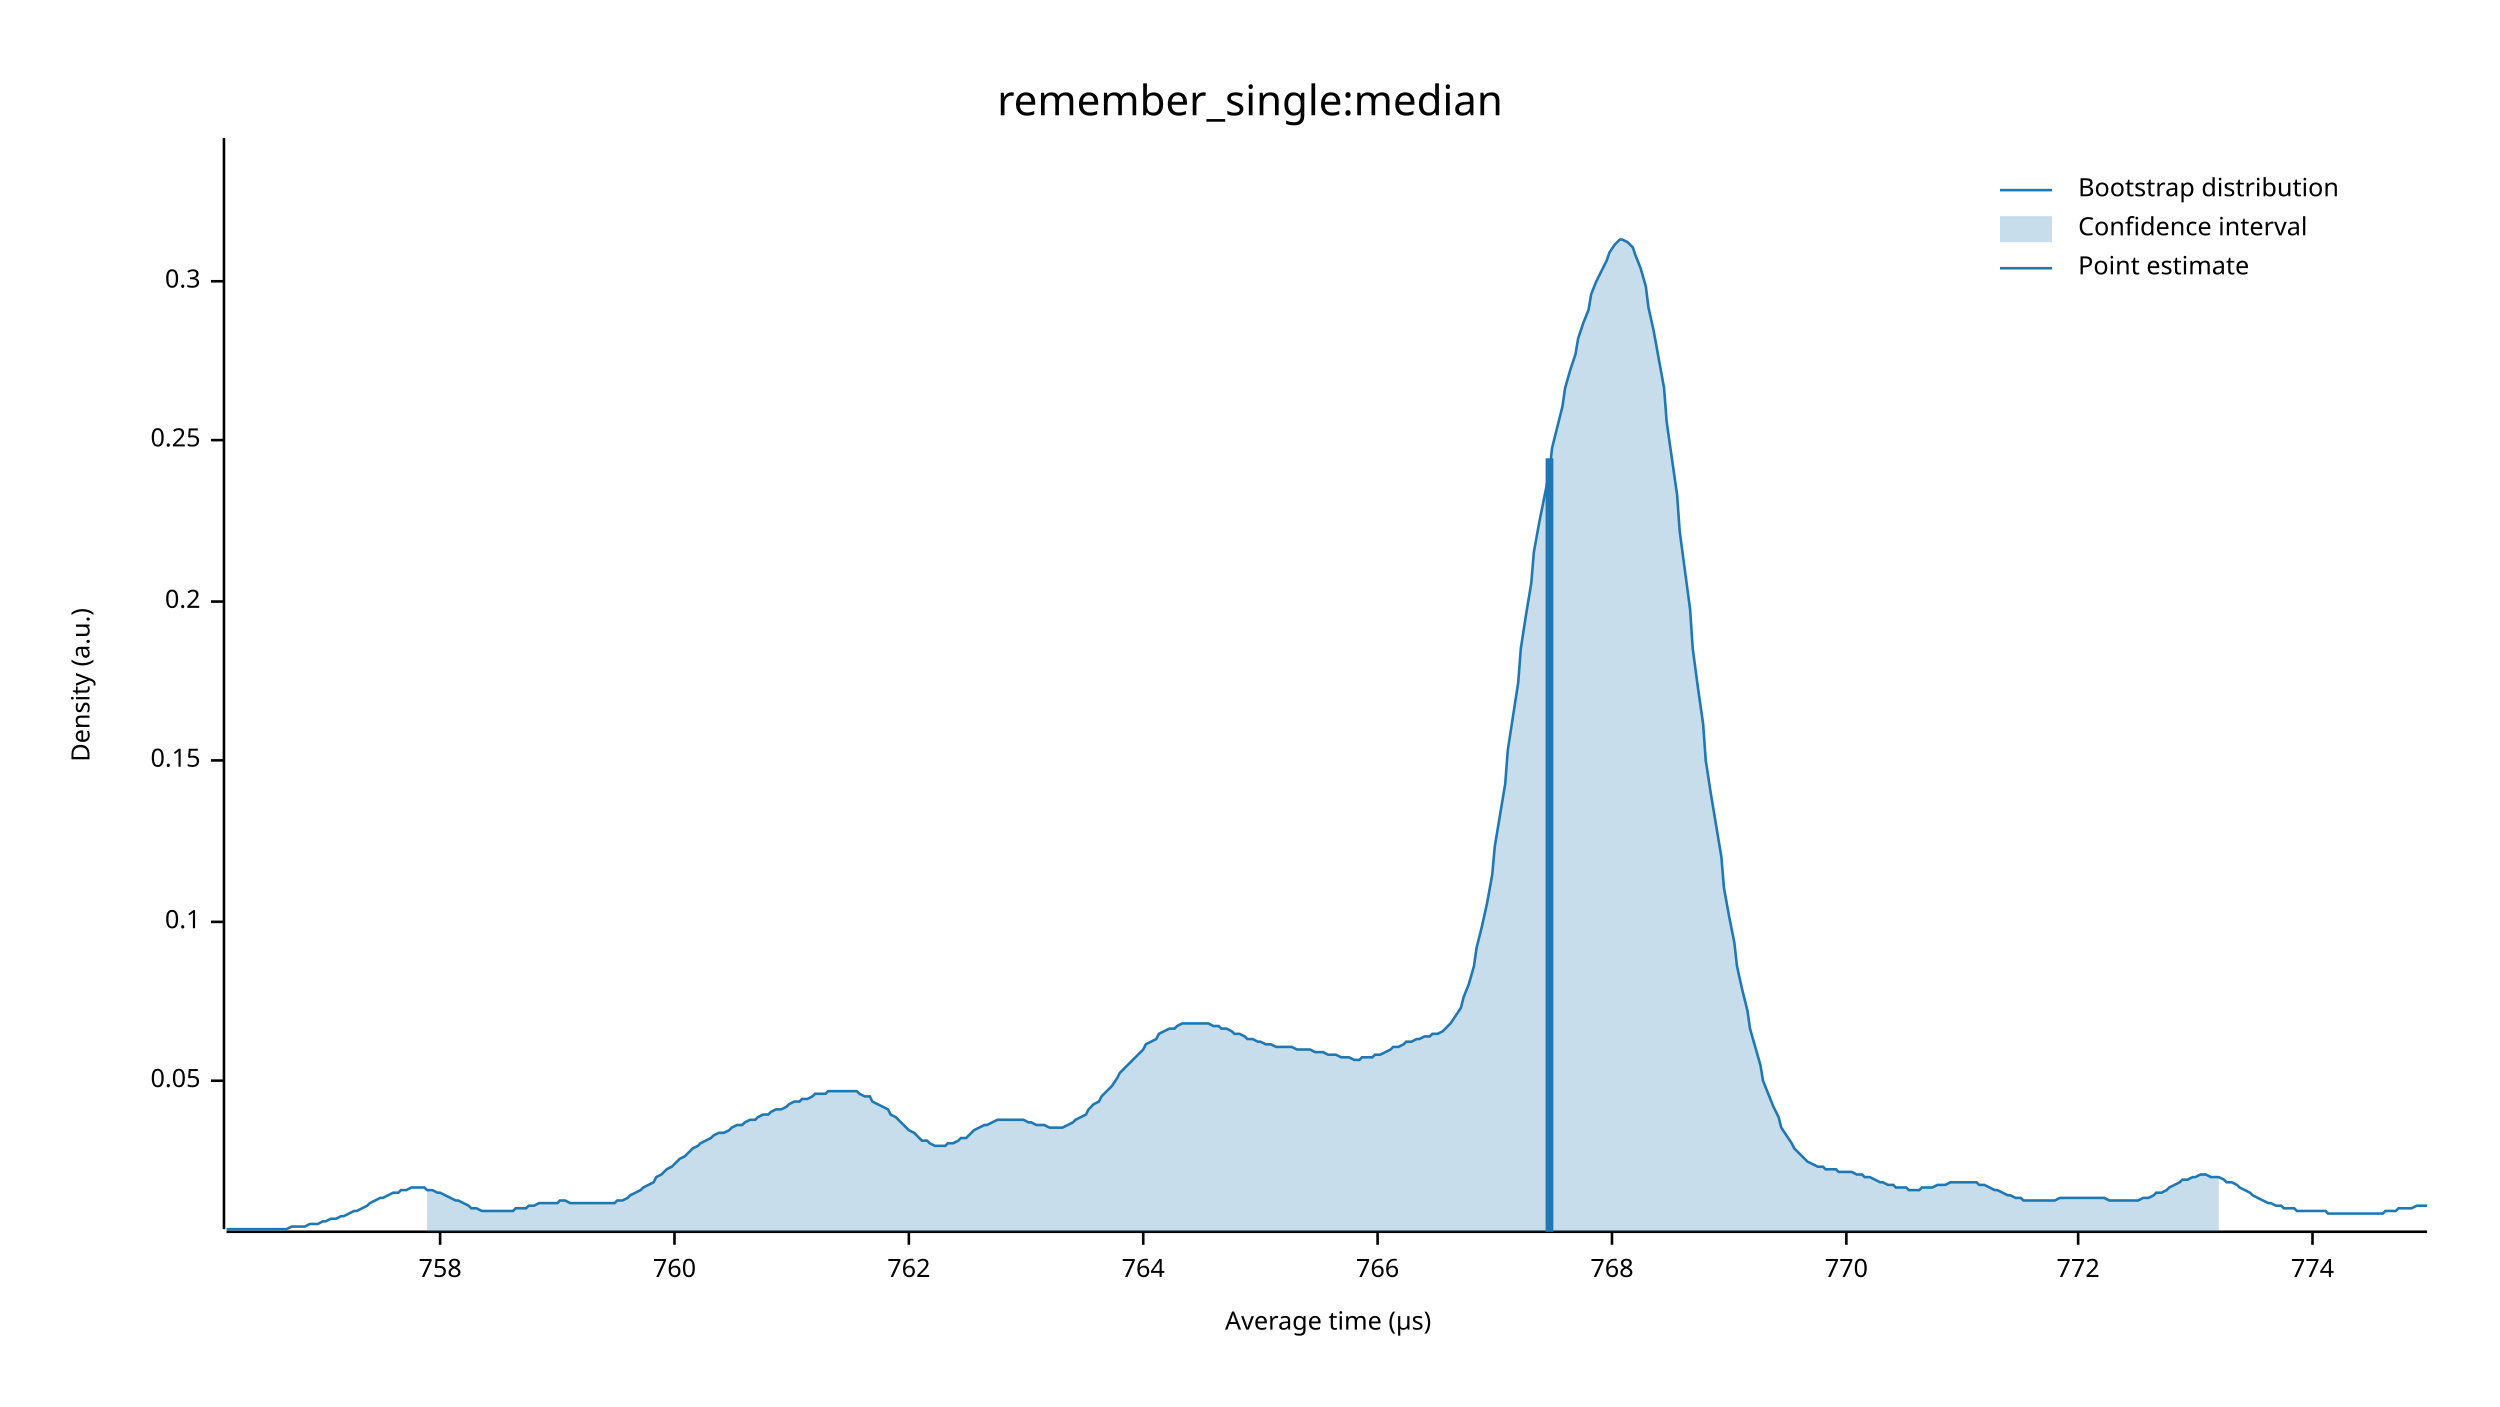
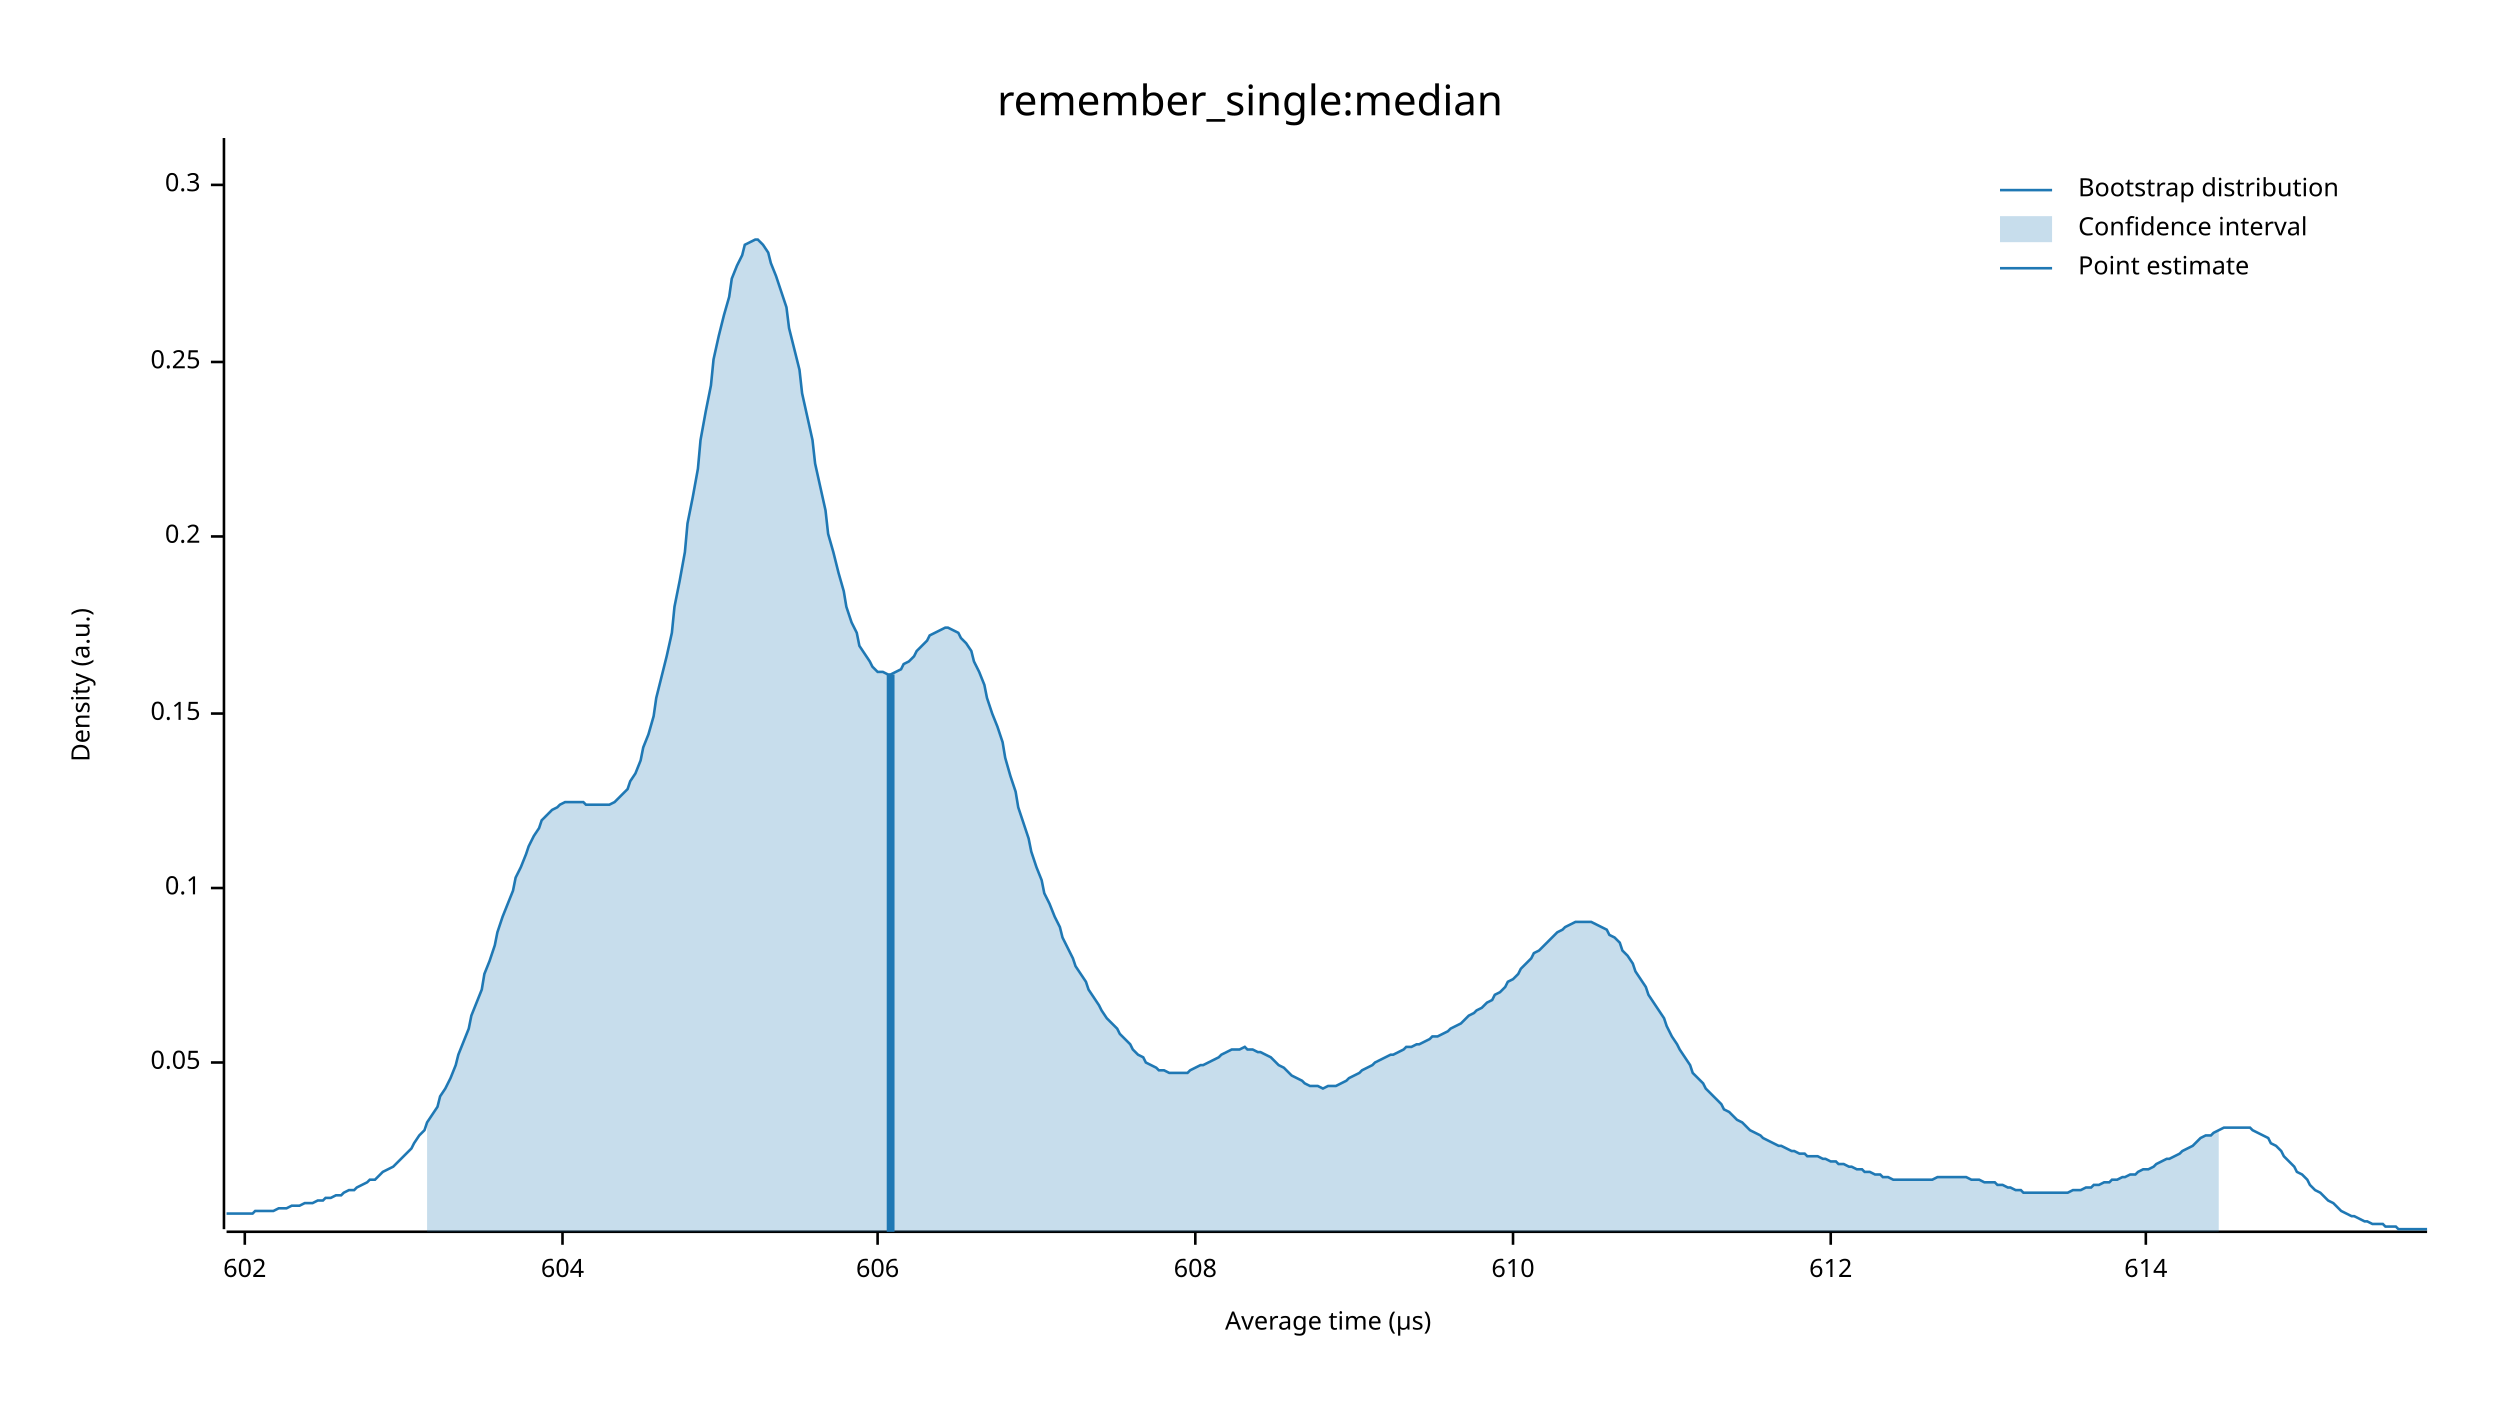
<svg xmlns="http://www.w3.org/2000/svg" width="960" height="540" viewBox="0 0 960 540">
  <text x="480" y="32" dy="0.76em" text-anchor="middle" font-family="sans-serif" font-size="16.129" opacity="1" fill="#000000">
remember_single:median
</text>
  <text x="27" y="263" dy="0.76em" text-anchor="middle" font-family="sans-serif" font-size="9.677" opacity="1" fill="#000000" transform="rotate(270, 27, 263)">
Density (a.u.)
</text>
  <text x="510" y="513" dy="-0.5ex" text-anchor="middle" font-family="sans-serif" font-size="9.677" opacity="1" fill="#000000">
Average time (µs)
</text>
  <polyline fill="none" opacity="1" stroke="#000000" stroke-width="1" points="86,53 86,472 " />
-   <text x="77" y="415" dy="0.5ex" text-anchor="end" font-family="sans-serif" font-size="9.677" opacity="1" fill="#000000">
+   <text x="77" y="408" dy="0.5ex" text-anchor="end" font-family="sans-serif" font-size="9.677" opacity="1" fill="#000000">
0.05
</text>
-   <polyline fill="none" opacity="1" stroke="#000000" stroke-width="1" points="81,415 86,415 " />
-   <text x="77" y="354" dy="0.5ex" text-anchor="end" font-family="sans-serif" font-size="9.677" opacity="1" fill="#000000">
+   <polyline fill="none" opacity="1" stroke="#000000" stroke-width="1" points="81,408 86,408 " />
+   <text x="77" y="341" dy="0.5ex" text-anchor="end" font-family="sans-serif" font-size="9.677" opacity="1" fill="#000000">
0.1
</text>
-   <polyline fill="none" opacity="1" stroke="#000000" stroke-width="1" points="81,354 86,354 " />
-   <text x="77" y="292" dy="0.5ex" text-anchor="end" font-family="sans-serif" font-size="9.677" opacity="1" fill="#000000">
+   <polyline fill="none" opacity="1" stroke="#000000" stroke-width="1" points="81,341 86,341 " />
+   <text x="77" y="274" dy="0.5ex" text-anchor="end" font-family="sans-serif" font-size="9.677" opacity="1" fill="#000000">
0.15
</text>
-   <polyline fill="none" opacity="1" stroke="#000000" stroke-width="1" points="81,292 86,292 " />
-   <text x="77" y="231" dy="0.5ex" text-anchor="end" font-family="sans-serif" font-size="9.677" opacity="1" fill="#000000">
+   <polyline fill="none" opacity="1" stroke="#000000" stroke-width="1" points="81,274 86,274 " />
+   <text x="77" y="206" dy="0.5ex" text-anchor="end" font-family="sans-serif" font-size="9.677" opacity="1" fill="#000000">
0.2
</text>
-   <polyline fill="none" opacity="1" stroke="#000000" stroke-width="1" points="81,231 86,231 " />
-   <text x="77" y="169" dy="0.5ex" text-anchor="end" font-family="sans-serif" font-size="9.677" opacity="1" fill="#000000">
+   <polyline fill="none" opacity="1" stroke="#000000" stroke-width="1" points="81,206 86,206 " />
+   <text x="77" y="139" dy="0.5ex" text-anchor="end" font-family="sans-serif" font-size="9.677" opacity="1" fill="#000000">
0.25
</text>
-   <polyline fill="none" opacity="1" stroke="#000000" stroke-width="1" points="81,169 86,169 " />
-   <text x="77" y="108" dy="0.5ex" text-anchor="end" font-family="sans-serif" font-size="9.677" opacity="1" fill="#000000">
+   <polyline fill="none" opacity="1" stroke="#000000" stroke-width="1" points="81,139 86,139 " />
+   <text x="77" y="71" dy="0.5ex" text-anchor="end" font-family="sans-serif" font-size="9.677" opacity="1" fill="#000000">
0.3
</text>
-   <polyline fill="none" opacity="1" stroke="#000000" stroke-width="1" points="81,108 86,108 " />
+   <polyline fill="none" opacity="1" stroke="#000000" stroke-width="1" points="81,71 86,71 " />
  <polyline fill="none" opacity="1" stroke="#000000" stroke-width="1" points="87,473 932,473 " />
-   <text x="169" y="483" dy="0.76em" text-anchor="middle" font-family="sans-serif" font-size="9.677" opacity="1" fill="#000000">
- 758
+   <text x="94" y="483" dy="0.76em" text-anchor="middle" font-family="sans-serif" font-size="9.677" opacity="1" fill="#000000">
+ 602
</text>
-   <polyline fill="none" opacity="1" stroke="#000000" stroke-width="1" points="169,473 169,478 " />
-   <text x="259" y="483" dy="0.76em" text-anchor="middle" font-family="sans-serif" font-size="9.677" opacity="1" fill="#000000">
- 760
+   <polyline fill="none" opacity="1" stroke="#000000" stroke-width="1" points="94,473 94,478 " />
+   <text x="216" y="483" dy="0.76em" text-anchor="middle" font-family="sans-serif" font-size="9.677" opacity="1" fill="#000000">
+ 604
</text>
-   <polyline fill="none" opacity="1" stroke="#000000" stroke-width="1" points="259,473 259,478 " />
-   <text x="349" y="483" dy="0.76em" text-anchor="middle" font-family="sans-serif" font-size="9.677" opacity="1" fill="#000000">
- 762
+   <polyline fill="none" opacity="1" stroke="#000000" stroke-width="1" points="216,473 216,478 " />
+   <text x="337" y="483" dy="0.76em" text-anchor="middle" font-family="sans-serif" font-size="9.677" opacity="1" fill="#000000">
+ 606
</text>
-   <polyline fill="none" opacity="1" stroke="#000000" stroke-width="1" points="349,473 349,478 " />
-   <text x="439" y="483" dy="0.76em" text-anchor="middle" font-family="sans-serif" font-size="9.677" opacity="1" fill="#000000">
- 764
+   <polyline fill="none" opacity="1" stroke="#000000" stroke-width="1" points="337,473 337,478 " />
+   <text x="459" y="483" dy="0.76em" text-anchor="middle" font-family="sans-serif" font-size="9.677" opacity="1" fill="#000000">
+ 608
</text>
-   <polyline fill="none" opacity="1" stroke="#000000" stroke-width="1" points="439,473 439,478 " />
-   <text x="529" y="483" dy="0.76em" text-anchor="middle" font-family="sans-serif" font-size="9.677" opacity="1" fill="#000000">
- 766
+   <polyline fill="none" opacity="1" stroke="#000000" stroke-width="1" points="459,473 459,478 " />
+   <text x="581" y="483" dy="0.76em" text-anchor="middle" font-family="sans-serif" font-size="9.677" opacity="1" fill="#000000">
+ 610
</text>
-   <polyline fill="none" opacity="1" stroke="#000000" stroke-width="1" points="529,473 529,478 " />
-   <text x="619" y="483" dy="0.76em" text-anchor="middle" font-family="sans-serif" font-size="9.677" opacity="1" fill="#000000">
- 768
+   <polyline fill="none" opacity="1" stroke="#000000" stroke-width="1" points="581,473 581,478 " />
+   <text x="703" y="483" dy="0.76em" text-anchor="middle" font-family="sans-serif" font-size="9.677" opacity="1" fill="#000000">
+ 612
</text>
-   <polyline fill="none" opacity="1" stroke="#000000" stroke-width="1" points="619,473 619,478 " />
-   <text x="709" y="483" dy="0.76em" text-anchor="middle" font-family="sans-serif" font-size="9.677" opacity="1" fill="#000000">
- 770
+   <polyline fill="none" opacity="1" stroke="#000000" stroke-width="1" points="703,473 703,478 " />
+   <text x="824" y="483" dy="0.76em" text-anchor="middle" font-family="sans-serif" font-size="9.677" opacity="1" fill="#000000">
+ 614
</text>
-   <polyline fill="none" opacity="1" stroke="#000000" stroke-width="1" points="709,473 709,478 " />
-   <text x="798" y="483" dy="0.76em" text-anchor="middle" font-family="sans-serif" font-size="9.677" opacity="1" fill="#000000">
- 772
- </text>
-   <polyline fill="none" opacity="1" stroke="#000000" stroke-width="1" points="798,473 798,478 " />
-   <text x="888" y="483" dy="0.76em" text-anchor="middle" font-family="sans-serif" font-size="9.677" opacity="1" fill="#000000">
- 774
- </text>
-   <polyline fill="none" opacity="1" stroke="#000000" stroke-width="1" points="888,473 888,478 " />
-   <polyline fill="none" opacity="1" stroke="#1F78B4" stroke-width="1" points="87,472 88,472 90,472 92,472 93,472 95,472 97,472 98,472 100,472 102,472 103,472 105,472 107,472 109,472 110,472 112,471 114,471 115,471 117,471 119,470 120,470 122,470 124,469 125,469 127,468 129,468 131,467 132,467 134,466 136,465 137,465 139,464 141,463 142,462 144,461 146,460 147,460 149,459 151,458 153,458 154,457 156,457 158,456 159,456 161,456 163,456 164,457 166,457 168,458 169,458 171,459 173,460 175,461 176,461 178,462 180,463 181,464 183,464 185,465 186,465 188,465 190,465 191,465 193,465 195,465 197,465 198,464 200,464 202,464 203,463 205,463 207,462 208,462 210,462 212,462 214,462 215,461 217,461 219,462 220,462 222,462 224,462 225,462 227,462 229,462 230,462 232,462 234,462 236,462 237,461 239,461 241,460 242,459 244,458 246,457 247,456 249,455 251,454 252,452 254,451 256,449 258,448 259,447 261,445 263,444 264,443 266,441 268,440 269,439 271,438 273,437 274,436 276,435 278,435 280,434 281,433 283,432 285,432 286,431 288,430 290,430 291,429 293,428 295,428 296,427 298,426 300,426 302,425 303,424 305,423 307,423 308,422 310,422 312,421 313,420 315,420 317,420 318,419 320,419 322,419 324,419 325,419 327,419 329,419 330,420 332,421 334,421 335,423 337,424 339,425 341,426 342,428 344,429 346,431 347,432 349,434 351,435 352,436 354,438 356,438 357,439 359,440 361,440 363,440 364,439 366,439 368,438 369,437 371,437 373,435 374,434 376,433 378,432 379,432 381,431 383,430 385,430 386,430 388,430 390,430 391,430 393,430 395,431 396,431 398,432 400,432 401,432 403,433 405,433 407,433 408,433 410,432 412,431 413,430 415,429 417,428 418,426 420,424 422,423 423,421 425,419 427,417 429,414 430,412 432,410 434,408 435,407 437,405 439,403 440,401 442,400 444,399 445,397 447,396 449,395 451,395 452,394 454,393 456,393 457,393 459,393 461,393 462,393 464,393 466,394 468,394 469,395 471,395 473,396 474,397 476,397 478,398 479,399 481,399 483,400 484,400 486,401 488,401 490,402 491,402 493,402 495,402 496,402 498,403 500,403 501,403 503,403 505,404 506,404 508,404 510,405 512,405 513,405 515,406 517,406 518,406 520,407 522,407 523,406 525,406 527,406 528,405 530,405 532,404 534,403 535,402 537,402 539,401 540,400 542,400 544,399 545,399 547,398 549,398 550,397 552,397 554,396 556,394 557,393 559,390 561,387 562,383 564,378 566,371 567,364 569,356 571,347 573,336 574,325 576,313 578,301 579,288 581,275 583,262 584,249 586,236 588,224 589,212 591,201 593,191 595,181 596,172 598,164 600,156 601,149 603,142 605,136 606,130 608,124 610,119 611,113 613,108 615,104 617,100 618,97 620,94 622,92 623,92 625,93 627,95 628,98 630,103 632,110 633,118 635,127 637,138 639,149 640,162 642,176 644,190 645,204 647,219 649,234 650,249 652,264 654,278 655,292 657,305 659,317 661,329 662,341 664,352 666,362 667,371 669,380 671,388 672,395 674,402 676,409 677,415 679,420 681,425 683,429 684,433 686,436 688,439 689,441 691,443 693,445 694,446 696,447 698,448 700,448 701,449 703,449 705,449 706,450 708,450 710,450 711,450 713,451 715,451 716,452 718,452 720,453 722,454 723,454 725,455 727,455 728,456 730,456 732,456 733,457 735,457 737,457 738,456 740,456 742,456 744,455 745,455 747,455 749,454 750,454 752,454 754,454 755,454 757,454 759,454 760,455 762,455 764,456 766,457 767,457 769,458 771,459 772,459 774,460 776,460 777,461 779,461 781,461 782,461 784,461 786,461 788,461 789,461 791,460 793,460 794,460 796,460 798,460 799,460 801,460 803,460 804,460 806,460 808,460 810,461 811,461 813,461 815,461 816,461 818,461 820,461 821,461 823,460 825,460 827,459 828,458 830,458 832,457 833,456 835,455 837,454 838,453 840,453 842,452 843,452 845,451 847,451 849,452 850,452 852,452 854,453 855,454 857,454 859,455 860,456 862,457 864,458 865,459 867,460 869,461 871,462 872,462 874,463 876,463 877,464 879,464 881,464 882,465 884,465 886,465 887,465 889,465 891,465 893,465 894,466 896,466 898,466 899,466 901,466 903,466 904,466 906,466 908,466 909,466 911,466 913,466 915,466 916,465 918,465 920,465 921,464 923,464 925,464 926,464 928,463 930,463 932,463 " />
-   <polygon opacity="0.25" fill="#1F78B4" points="164,457 166,457 168,458 169,458 171,459 173,460 175,461 176,461 178,462 180,463 181,464 183,464 185,465 186,465 188,465 190,465 191,465 193,465 195,465 197,465 198,464 200,464 202,464 203,463 205,463 207,462 208,462 210,462 212,462 214,462 215,461 217,461 219,462 220,462 222,462 224,462 225,462 227,462 229,462 230,462 232,462 234,462 236,462 237,461 239,461 241,460 242,459 244,458 246,457 247,456 249,455 251,454 252,452 254,451 256,449 258,448 259,447 261,445 263,444 264,443 266,441 268,440 269,439 271,438 273,437 274,436 276,435 278,435 280,434 281,433 283,432 285,432 286,431 288,430 290,430 291,429 293,428 295,428 296,427 298,426 300,426 302,425 303,424 305,423 307,423 308,422 310,422 312,421 313,420 315,420 317,420 318,419 320,419 322,419 324,419 325,419 327,419 329,419 330,420 332,421 334,421 335,423 337,424 339,425 341,426 342,428 344,429 346,431 347,432 349,434 351,435 352,436 354,438 356,438 357,439 359,440 361,440 363,440 364,439 366,439 368,438 369,437 371,437 373,435 374,434 376,433 378,432 379,432 381,431 383,430 385,430 386,430 388,430 390,430 391,430 393,430 395,431 396,431 398,432 400,432 401,432 403,433 405,433 407,433 408,433 410,432 412,431 413,430 415,429 417,428 418,426 420,424 422,423 423,421 425,419 427,417 429,414 430,412 432,410 434,408 435,407 437,405 439,403 440,401 442,400 444,399 445,397 447,396 449,395 451,395 452,394 454,393 456,393 457,393 459,393 461,393 462,393 464,393 466,394 468,394 469,395 471,395 473,396 474,397 476,397 478,398 479,399 481,399 483,400 484,400 486,401 488,401 490,402 491,402 493,402 495,402 496,402 498,403 500,403 501,403 503,403 505,404 506,404 508,404 510,405 512,405 513,405 515,406 517,406 518,406 520,407 522,407 523,406 525,406 527,406 528,405 530,405 532,404 534,403 535,402 537,402 539,401 540,400 542,400 544,399 545,399 547,398 549,398 550,397 552,397 554,396 556,394 557,393 559,390 561,387 562,383 564,378 566,371 567,364 569,356 571,347 573,336 574,325 576,313 578,301 579,288 581,275 583,262 584,249 586,236 588,224 589,212 591,201 593,191 595,181 596,172 598,164 600,156 601,149 603,142 605,136 606,130 608,124 610,119 611,113 613,108 615,104 617,100 618,97 620,94 622,92 623,92 625,93 627,95 628,98 630,103 632,110 633,118 635,127 637,138 639,149 640,162 642,176 644,190 645,204 647,219 649,234 650,249 652,264 654,278 655,292 657,305 659,317 661,329 662,341 664,352 666,362 667,371 669,380 671,388 672,395 674,402 676,409 677,415 679,420 681,425 683,429 684,433 686,436 688,439 689,441 691,443 693,445 694,446 696,447 698,448 700,448 701,449 703,449 705,449 706,450 708,450 710,450 711,450 713,451 715,451 716,452 718,452 720,453 722,454 723,454 725,455 727,455 728,456 730,456 732,456 733,457 735,457 737,457 738,456 740,456 742,456 744,455 745,455 747,455 749,454 750,454 752,454 754,454 755,454 757,454 759,454 760,455 762,455 764,456 766,457 767,457 769,458 771,459 772,459 774,460 776,460 777,461 779,461 781,461 782,461 784,461 786,461 788,461 789,461 791,460 793,460 794,460 796,460 798,460 799,460 801,460 803,460 804,460 806,460 808,460 810,461 811,461 813,461 815,461 816,461 818,461 820,461 821,461 823,460 825,460 827,459 828,458 830,458 832,457 833,456 835,455 837,454 838,453 840,453 842,452 843,452 845,451 847,451 849,452 850,452 852,452 852,473 164,473 " />
-   <polyline fill="none" opacity="1" stroke="#1F78B4" stroke-width="3" points="595,473 595,176 " />
+   <polyline fill="none" opacity="1" stroke="#000000" stroke-width="1" points="824,473 824,478 " />
+   <polyline fill="none" opacity="1" stroke="#1F78B4" stroke-width="1" points="87,466 88,466 90,466 92,466 93,466 95,466 97,466 98,465 100,465 102,465 103,465 105,465 107,464 109,464 110,464 112,463 114,463 115,463 117,462 119,462 120,462 122,461 124,461 125,460 127,460 129,459 131,459 132,458 134,457 136,457 137,456 139,455 141,454 142,453 144,453 146,451 147,450 149,449 151,448 153,446 154,445 156,443 158,441 159,439 161,436 163,434 164,431 166,428 168,425 169,421 171,418 173,414 175,409 176,405 178,400 180,395 181,390 183,385 185,380 186,374 188,369 190,363 191,358 193,352 195,347 197,342 198,337 200,333 202,328 203,325 205,321 207,318 208,315 210,313 212,311 214,310 215,309 217,308 219,308 220,308 222,308 224,308 225,309 227,309 229,309 230,309 232,309 234,309 236,308 237,307 239,305 241,303 242,300 244,297 246,292 247,287 249,282 251,275 252,268 254,260 256,252 258,243 259,233 261,223 263,212 264,201 266,191 268,180 269,169 271,158 273,148 274,138 276,129 278,121 280,114 281,107 283,102 285,98 286,94 288,93 290,92 291,92 293,94 295,97 296,101 298,106 300,112 302,118 303,126 305,134 307,142 308,151 310,160 312,169 313,178 315,187 317,196 318,205 320,212 322,220 324,227 325,233 327,239 329,243 330,248 332,251 334,254 335,256 337,258 339,258 341,259 342,259 344,258 346,257 347,255 349,254 351,252 352,250 354,248 356,246 357,244 359,243 361,242 363,241 364,241 366,242 368,243 369,245 371,247 373,250 374,254 376,258 378,263 379,268 381,274 383,279 385,285 386,291 388,298 390,304 391,310 393,316 395,322 396,327 398,333 400,338 401,343 403,347 405,352 407,356 408,360 410,364 412,368 413,371 415,374 417,377 418,380 420,383 422,386 423,388 425,391 427,393 429,395 430,397 432,399 434,401 435,403 437,405 439,406 440,408 442,409 444,410 445,411 447,411 449,412 451,412 452,412 454,412 456,412 457,411 459,410 461,409 462,409 464,408 466,407 468,406 469,405 471,404 473,403 474,403 476,403 478,402 479,403 481,403 483,404 484,404 486,405 488,406 490,408 491,409 493,410 495,412 496,413 498,414 500,415 501,416 503,417 505,417 506,417 508,418 510,417 512,417 513,417 515,416 517,415 518,414 520,413 522,412 523,411 525,410 527,409 528,408 530,407 532,406 534,405 535,405 537,404 539,403 540,402 542,402 544,401 545,401 547,400 549,399 550,398 552,398 554,397 556,396 557,395 559,394 561,393 562,392 564,390 566,389 567,388 569,387 571,385 573,384 574,382 576,381 578,379 579,377 581,376 583,374 584,372 586,370 588,368 589,366 591,365 593,363 595,361 596,360 598,358 600,357 601,356 603,355 605,354 606,354 608,354 610,354 611,354 613,355 615,356 617,357 618,359 620,360 622,362 623,365 625,367 627,370 628,373 630,376 632,379 633,382 635,385 637,388 639,391 640,394 642,398 644,401 645,403 647,406 649,409 650,412 652,414 654,416 655,418 657,420 659,422 661,424 662,426 664,427 666,429 667,430 669,431 671,433 672,434 674,435 676,436 677,437 679,438 681,439 683,440 684,440 686,441 688,442 689,442 691,443 693,443 694,444 696,444 698,444 700,445 701,445 703,446 705,446 706,447 708,447 710,448 711,448 713,449 715,449 716,450 718,450 720,451 722,451 723,452 725,452 727,453 728,453 730,453 732,453 733,453 735,453 737,453 738,453 740,453 742,453 744,452 745,452 747,452 749,452 750,452 752,452 754,452 755,452 757,453 759,453 760,453 762,454 764,454 766,454 767,455 769,455 771,456 772,456 774,457 776,457 777,458 779,458 781,458 782,458 784,458 786,458 788,458 789,458 791,458 793,458 794,458 796,457 798,457 799,457 801,456 803,456 804,455 806,455 808,454 810,454 811,453 813,453 815,452 816,452 818,451 820,451 821,450 823,449 825,449 827,448 828,447 830,446 832,445 833,445 835,444 837,443 838,442 840,441 842,440 843,439 845,437 847,436 849,436 850,435 852,434 854,433 855,433 857,433 859,433 860,433 862,433 864,433 865,434 867,435 869,436 871,437 872,439 874,440 876,442 877,444 879,446 881,448 882,450 884,451 886,453 887,455 889,457 891,458 893,460 894,461 896,462 898,464 899,465 901,466 903,467 904,467 906,468 908,469 909,469 911,470 913,470 915,470 916,471 918,471 920,471 921,472 923,472 925,472 926,472 928,472 930,472 932,472 " />
+   <polygon opacity="0.25" fill="#1F78B4" points="164,431 166,428 168,425 169,421 171,418 173,414 175,409 176,405 178,400 180,395 181,390 183,385 185,380 186,374 188,369 190,363 191,358 193,352 195,347 197,342 198,337 200,333 202,328 203,325 205,321 207,318 208,315 210,313 212,311 214,310 215,309 217,308 219,308 220,308 222,308 224,308 225,309 227,309 229,309 230,309 232,309 234,309 236,308 237,307 239,305 241,303 242,300 244,297 246,292 247,287 249,282 251,275 252,268 254,260 256,252 258,243 259,233 261,223 263,212 264,201 266,191 268,180 269,169 271,158 273,148 274,138 276,129 278,121 280,114 281,107 283,102 285,98 286,94 288,93 290,92 291,92 293,94 295,97 296,101 298,106 300,112 302,118 303,126 305,134 307,142 308,151 310,160 312,169 313,178 315,187 317,196 318,205 320,212 322,220 324,227 325,233 327,239 329,243 330,248 332,251 334,254 335,256 337,258 339,258 341,259 342,259 344,258 346,257 347,255 349,254 351,252 352,250 354,248 356,246 357,244 359,243 361,242 363,241 364,241 366,242 368,243 369,245 371,247 373,250 374,254 376,258 378,263 379,268 381,274 383,279 385,285 386,291 388,298 390,304 391,310 393,316 395,322 396,327 398,333 400,338 401,343 403,347 405,352 407,356 408,360 410,364 412,368 413,371 415,374 417,377 418,380 420,383 422,386 423,388 425,391 427,393 429,395 430,397 432,399 434,401 435,403 437,405 439,406 440,408 442,409 444,410 445,411 447,411 449,412 451,412 452,412 454,412 456,412 457,411 459,410 461,409 462,409 464,408 466,407 468,406 469,405 471,404 473,403 474,403 476,403 478,402 479,403 481,403 483,404 484,404 486,405 488,406 490,408 491,409 493,410 495,412 496,413 498,414 500,415 501,416 503,417 505,417 506,417 508,418 510,417 512,417 513,417 515,416 517,415 518,414 520,413 522,412 523,411 525,410 527,409 528,408 530,407 532,406 534,405 535,405 537,404 539,403 540,402 542,402 544,401 545,401 547,400 549,399 550,398 552,398 554,397 556,396 557,395 559,394 561,393 562,392 564,390 566,389 567,388 569,387 571,385 573,384 574,382 576,381 578,379 579,377 581,376 583,374 584,372 586,370 588,368 589,366 591,365 593,363 595,361 596,360 598,358 600,357 601,356 603,355 605,354 606,354 608,354 610,354 611,354 613,355 615,356 617,357 618,359 620,360 622,362 623,365 625,367 627,370 628,373 630,376 632,379 633,382 635,385 637,388 639,391 640,394 642,398 644,401 645,403 647,406 649,409 650,412 652,414 654,416 655,418 657,420 659,422 661,424 662,426 664,427 666,429 667,430 669,431 671,433 672,434 674,435 676,436 677,437 679,438 681,439 683,440 684,440 686,441 688,442 689,442 691,443 693,443 694,444 696,444 698,444 700,445 701,445 703,446 705,446 706,447 708,447 710,448 711,448 713,449 715,449 716,450 718,450 720,451 722,451 723,452 725,452 727,453 728,453 730,453 732,453 733,453 735,453 737,453 738,453 740,453 742,453 744,452 745,452 747,452 749,452 750,452 752,452 754,452 755,452 757,453 759,453 760,453 762,454 764,454 766,454 767,455 769,455 771,456 772,456 774,457 776,457 777,458 779,458 781,458 782,458 784,458 786,458 788,458 789,458 791,458 793,458 794,458 796,457 798,457 799,457 801,456 803,456 804,455 806,455 808,454 810,454 811,453 813,453 815,452 816,452 818,451 820,451 821,450 823,449 825,449 827,448 828,447 830,446 832,445 833,445 835,444 837,443 838,442 840,441 842,440 843,439 845,437 847,436 849,436 850,435 852,434 852,473 164,473 " />
+   <polyline fill="none" opacity="1" stroke="#1F78B4" stroke-width="3" points="342,473 342,259 " />
  <text x="798" y="68" dy="0.76em" text-anchor="start" font-family="sans-serif" font-size="9.677" opacity="1" fill="#000000">
Bootstrap distribution
</text>
  <text x="798" y="83" dy="0.76em" text-anchor="start" font-family="sans-serif" font-size="9.677" opacity="1" fill="#000000">
Confidence interval
</text>
  <text x="798" y="98" dy="0.76em" text-anchor="start" font-family="sans-serif" font-size="9.677" opacity="1" fill="#000000">
Point estimate
</text>
  <polyline fill="none" opacity="1" stroke="#1F78B4" stroke-width="1" points="768,73 788,73 " />
  <rect x="768" y="83" width="20" height="10" opacity="0.25" fill="#1F78B4" stroke="none" />
  <polyline fill="none" opacity="1" stroke="#1F78B4" stroke-width="1" points="768,103 788,103 " />
</svg>
